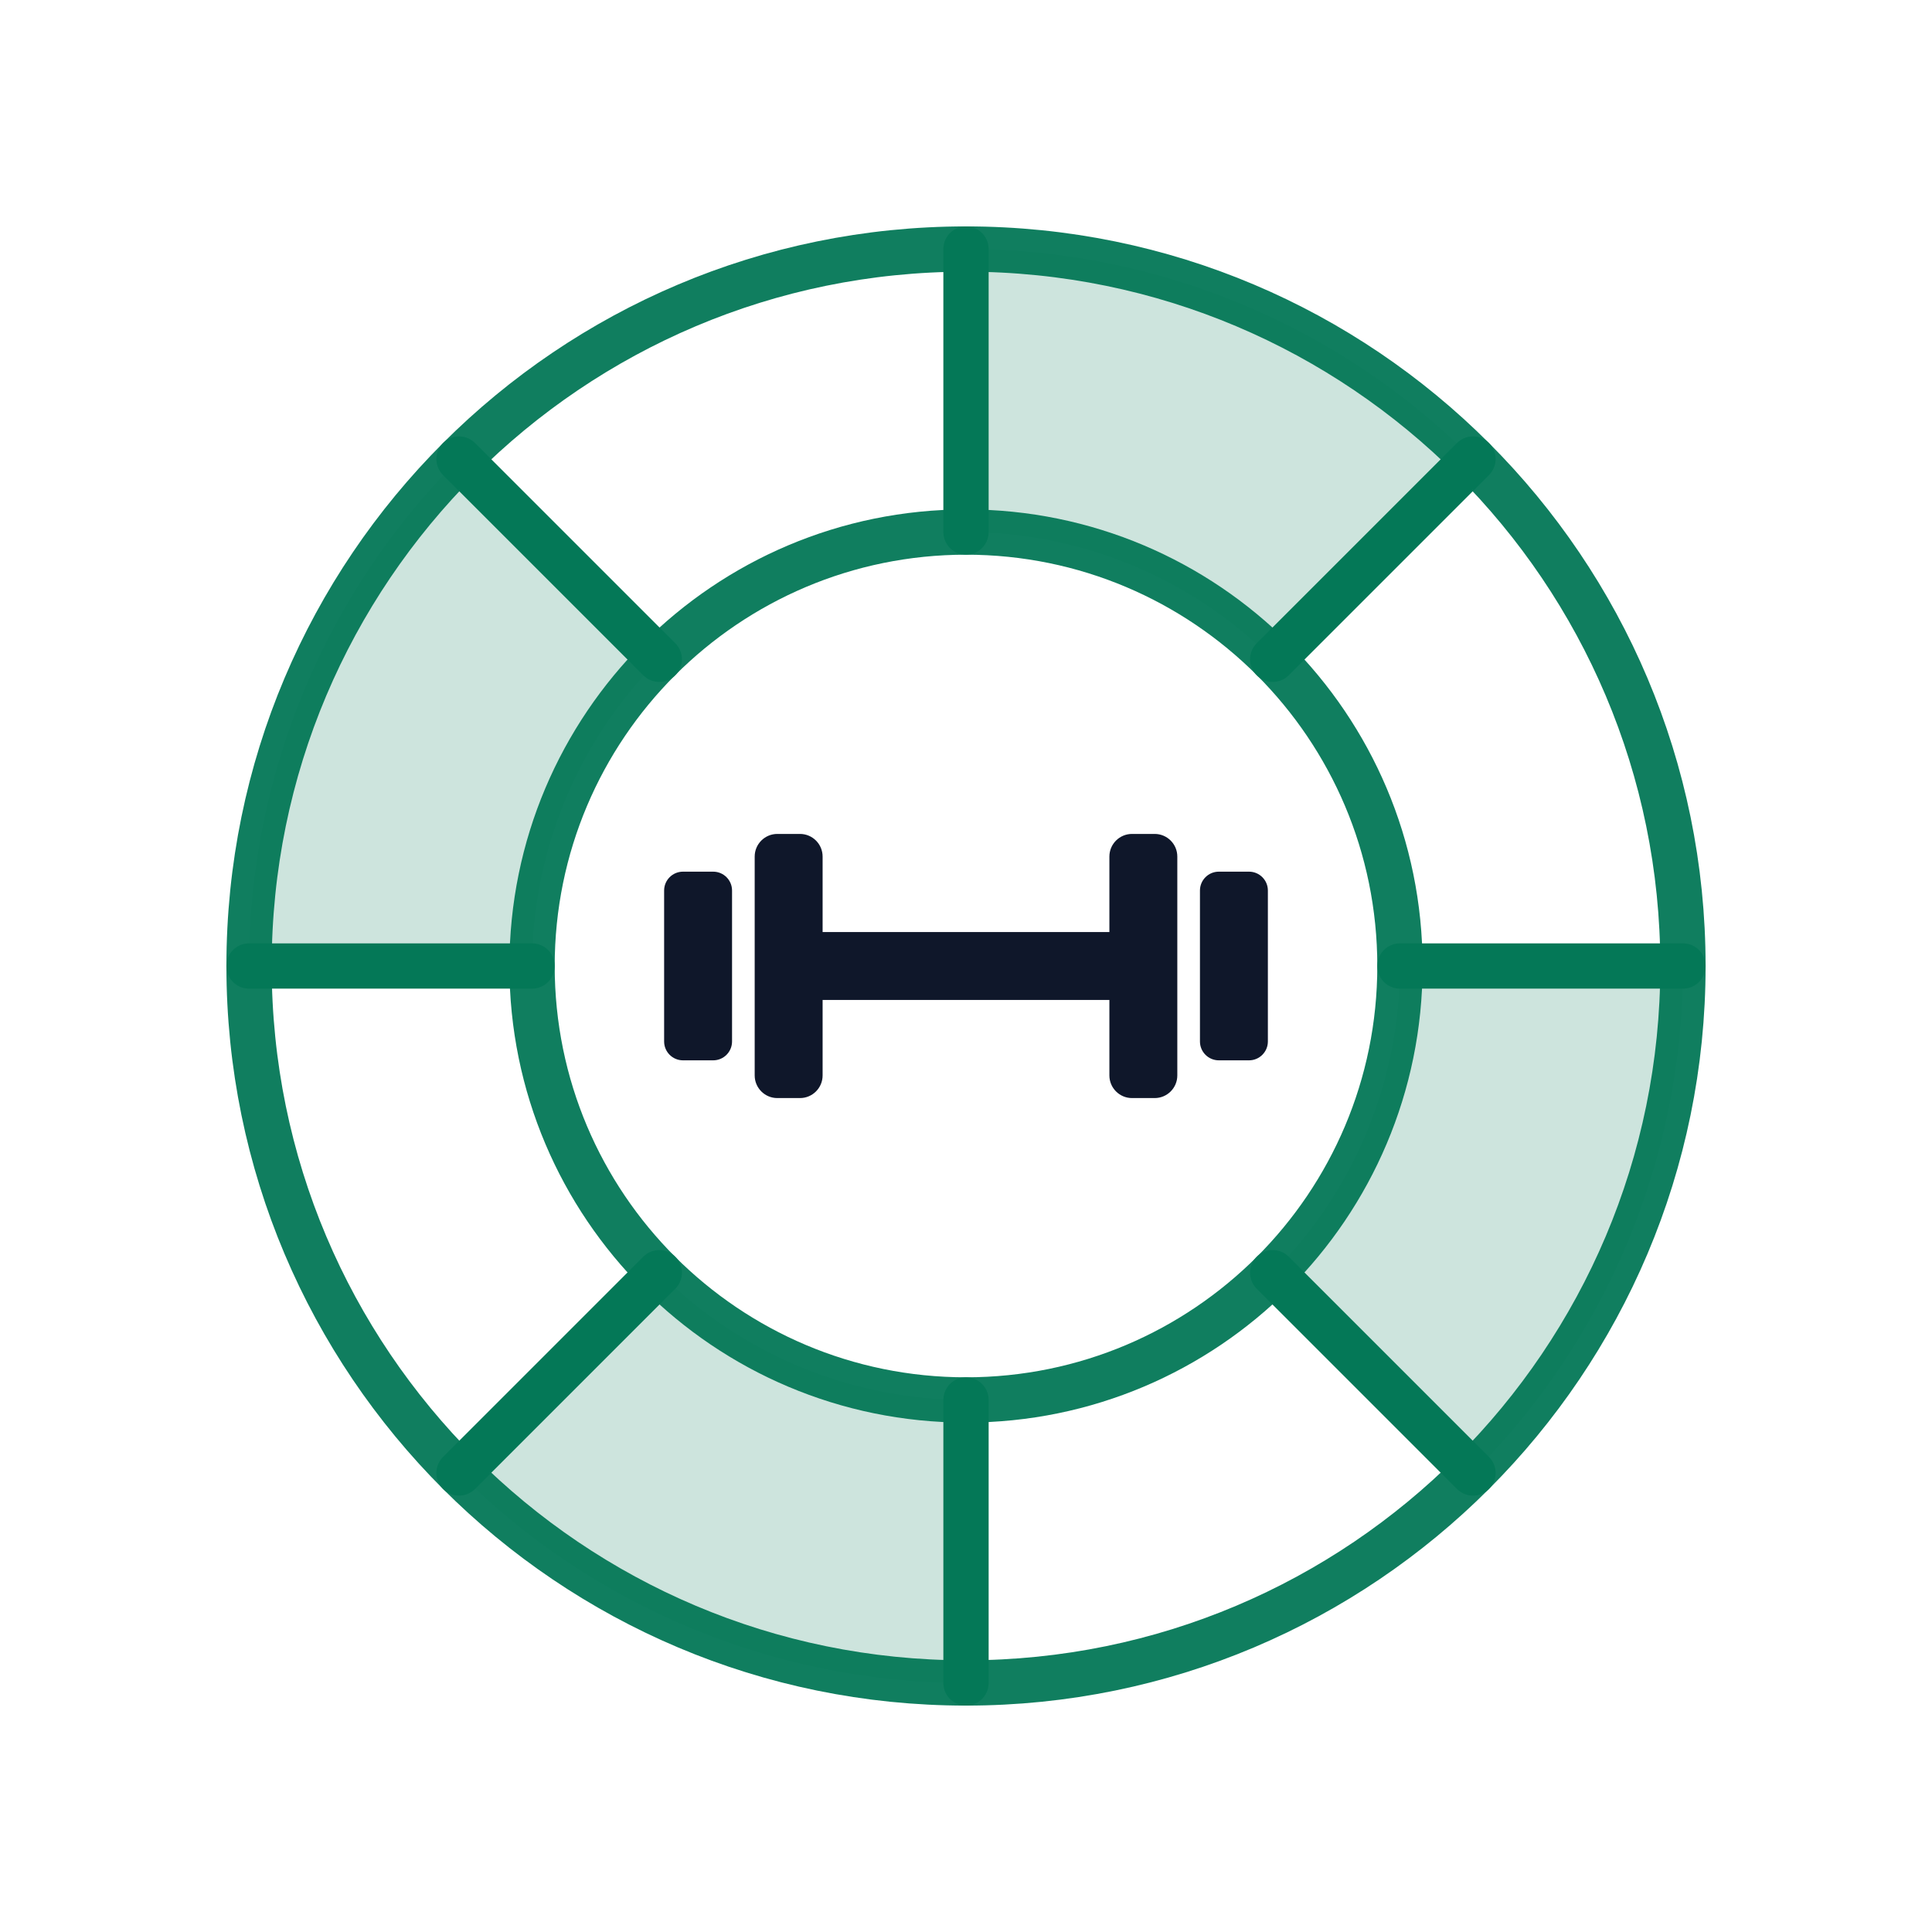
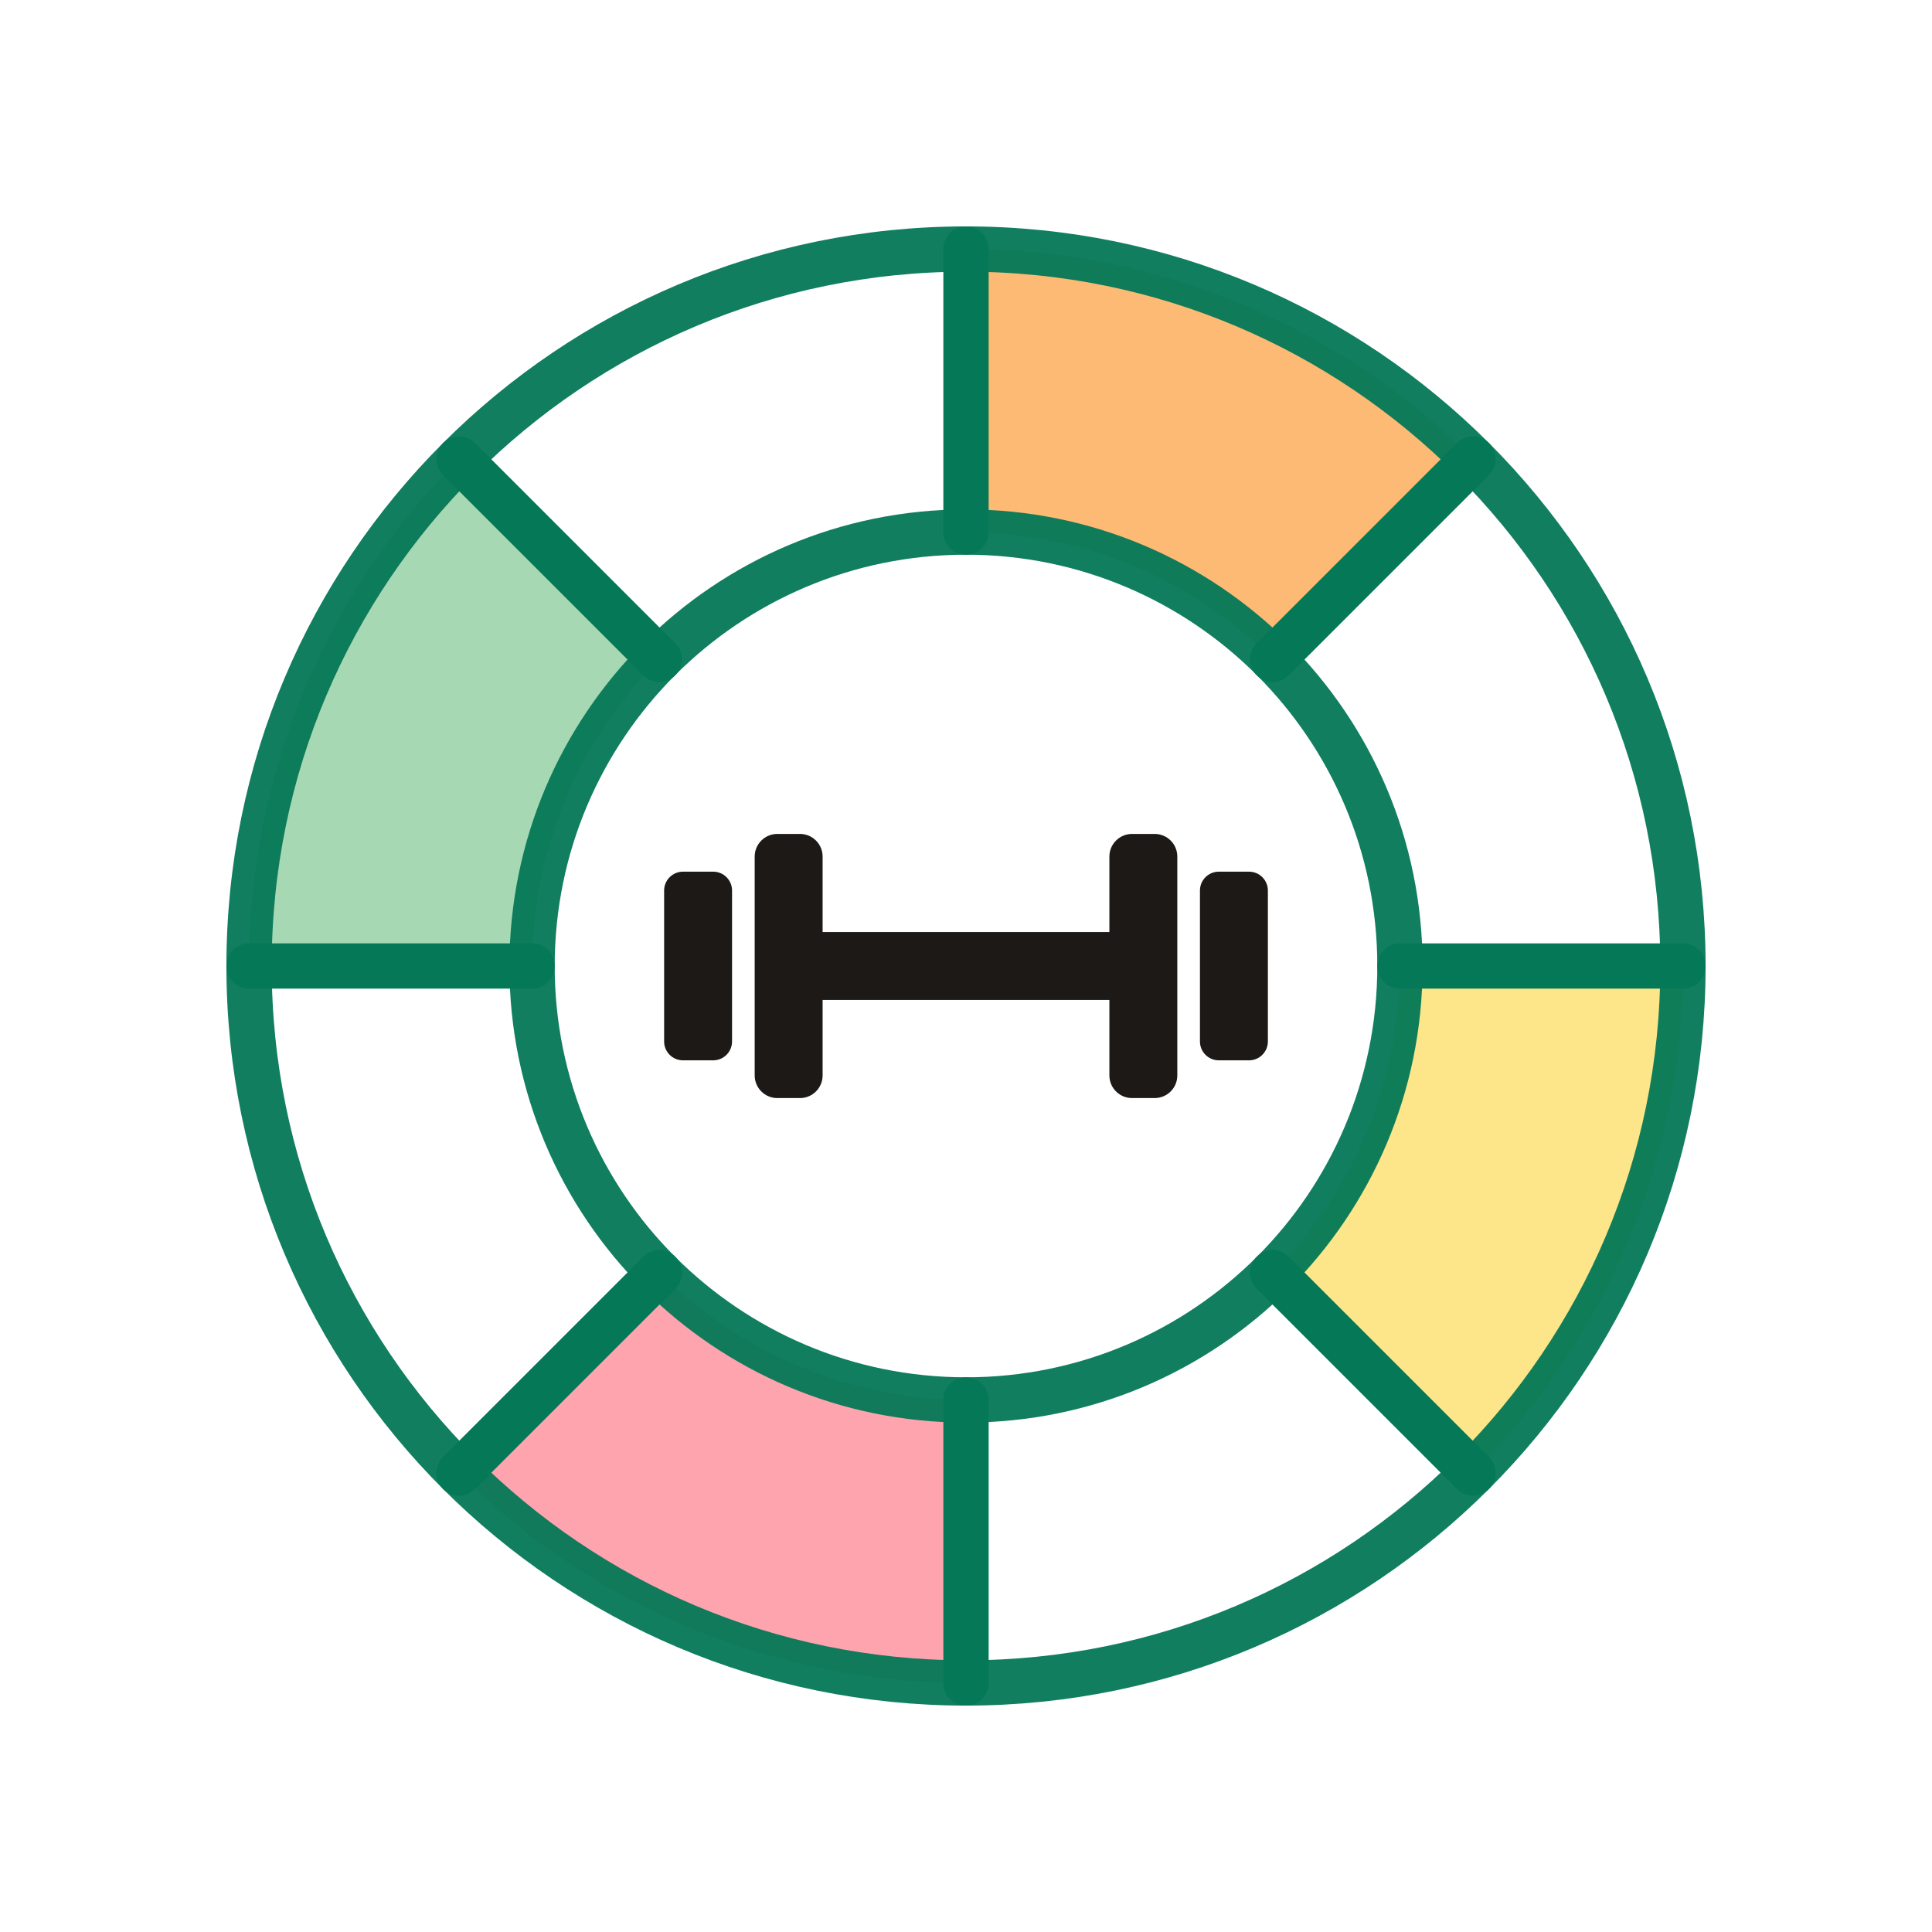
<svg xmlns="http://www.w3.org/2000/svg" viewBox="0 0 512 512" width="512" height="512">
  <defs>
    <linearGradient id="bg" x1="0" y1="0" x2="1" y2="1">
      <stop offset="0" stop-color="#0F172A" />
      <stop offset="1" stop-color="#0B1120" />
    </linearGradient>
    <filter id="neon" x="-30%" y="-30%" width="160%" height="160%">
      <feGaussianBlur stdDeviation="6" result="b1" />
      <feGaussianBlur stdDeviation="14" result="b2" />
      <feMerge>
        <feMergeNode in="b2" />
        <feMergeNode in="b1" />
        <feMergeNode in="SourceGraphic" />
      </feMerge>
    </filter>
    <filter id="soft" x="-20%" y="-20%" width="140%" height="140%">
      <feGaussianBlur stdDeviation="3" result="b" />
      <feMerge>
        <feMergeNode in="b" />
        <feMergeNode in="SourceGraphic" />
      </feMerge>
    </filter>
  </defs>
-   <g opacity="0.2" fill="#047857">
-     <path d="M256,66 A190,190 0 0,1 390.35,121.65 L337.28,174.72 A115,115 0 0,0 256,141 Z" />
-     <path d="M446,256 A190,190 0 0,1 390.35,390.35 L337.28,337.28 A115,115 0 0,0 371,256 Z" />
-     <path d="M256,446 A190,190 0 0,1 121.65,390.35 L174.72,337.28 A115,115 0 0,0 256,371 Z" />
-     <path d="M66,256 A190,190 0 0,1 121.65,121.65 L174.72,174.72 A115,115 0 0,0 141,256 Z" />
+   <g opacity="1" fill="#047857">
+     <path fill="#fdba74" d="M256,66 A190,190 0 0,1 390.35,121.65 L337.28,174.72 A115,115 0 0,0 256,141 Z" />
+     <path fill="#fde68a" d="M446,256 A190,190 0 0,1 390.35,390.35 L337.28,337.28 A115,115 0 0,0 371,256 Z" />
+     <path fill="#fda4af" d="M256,446 A190,190 0 0,1 121.65,390.35 L174.72,337.28 A115,115 0 0,0 256,371 Z" />
+     <path fill="#a7d8b4" d="M66,256 A190,190 0 0,1 121.65,121.65 L174.72,174.72 A115,115 0 0,0 141,256 Z" />
  </g>
  <g filter="none" stroke="#047857" stroke-width="12" fill="none" stroke-linecap="round" stroke-linejoin="round">
    <circle cx="256" cy="256" r="190" opacity="0.95" />
    <circle cx="256" cy="256" r="115" opacity="0.95" />
    <line x1="256" y1="66" x2="256" y2="141" />
    <line x1="390.35" y1="121.65" x2="337.28" y2="174.72" />
    <line x1="446" y1="256" x2="371" y2="256" />
    <line x1="390.35" y1="390.35" x2="337.28" y2="337.28" />
    <line x1="256" y1="446" x2="256" y2="371" />
    <line x1="121.65" y1="390.35" x2="174.72" y2="337.28" />
    <line x1="66" y1="256" x2="141" y2="256" />
    <line x1="121.65" y1="121.65" x2="174.72" y2="174.72" />
  </g>
-   <g filter="none" fill="#0F172A">
+   <g filter="none" fill="#1C1917">
    <rect x="206" y="247" width="100" height="18" rx="9" />
    <rect x="200" y="221" width="18" height="70" rx="6" />
    <rect x="294" y="221" width="18" height="70" rx="6" />
    <rect x="176" y="231" width="18" height="50" rx="5" />
    <rect x="318" y="231" width="18" height="50" rx="5" />
  </g>
</svg>
